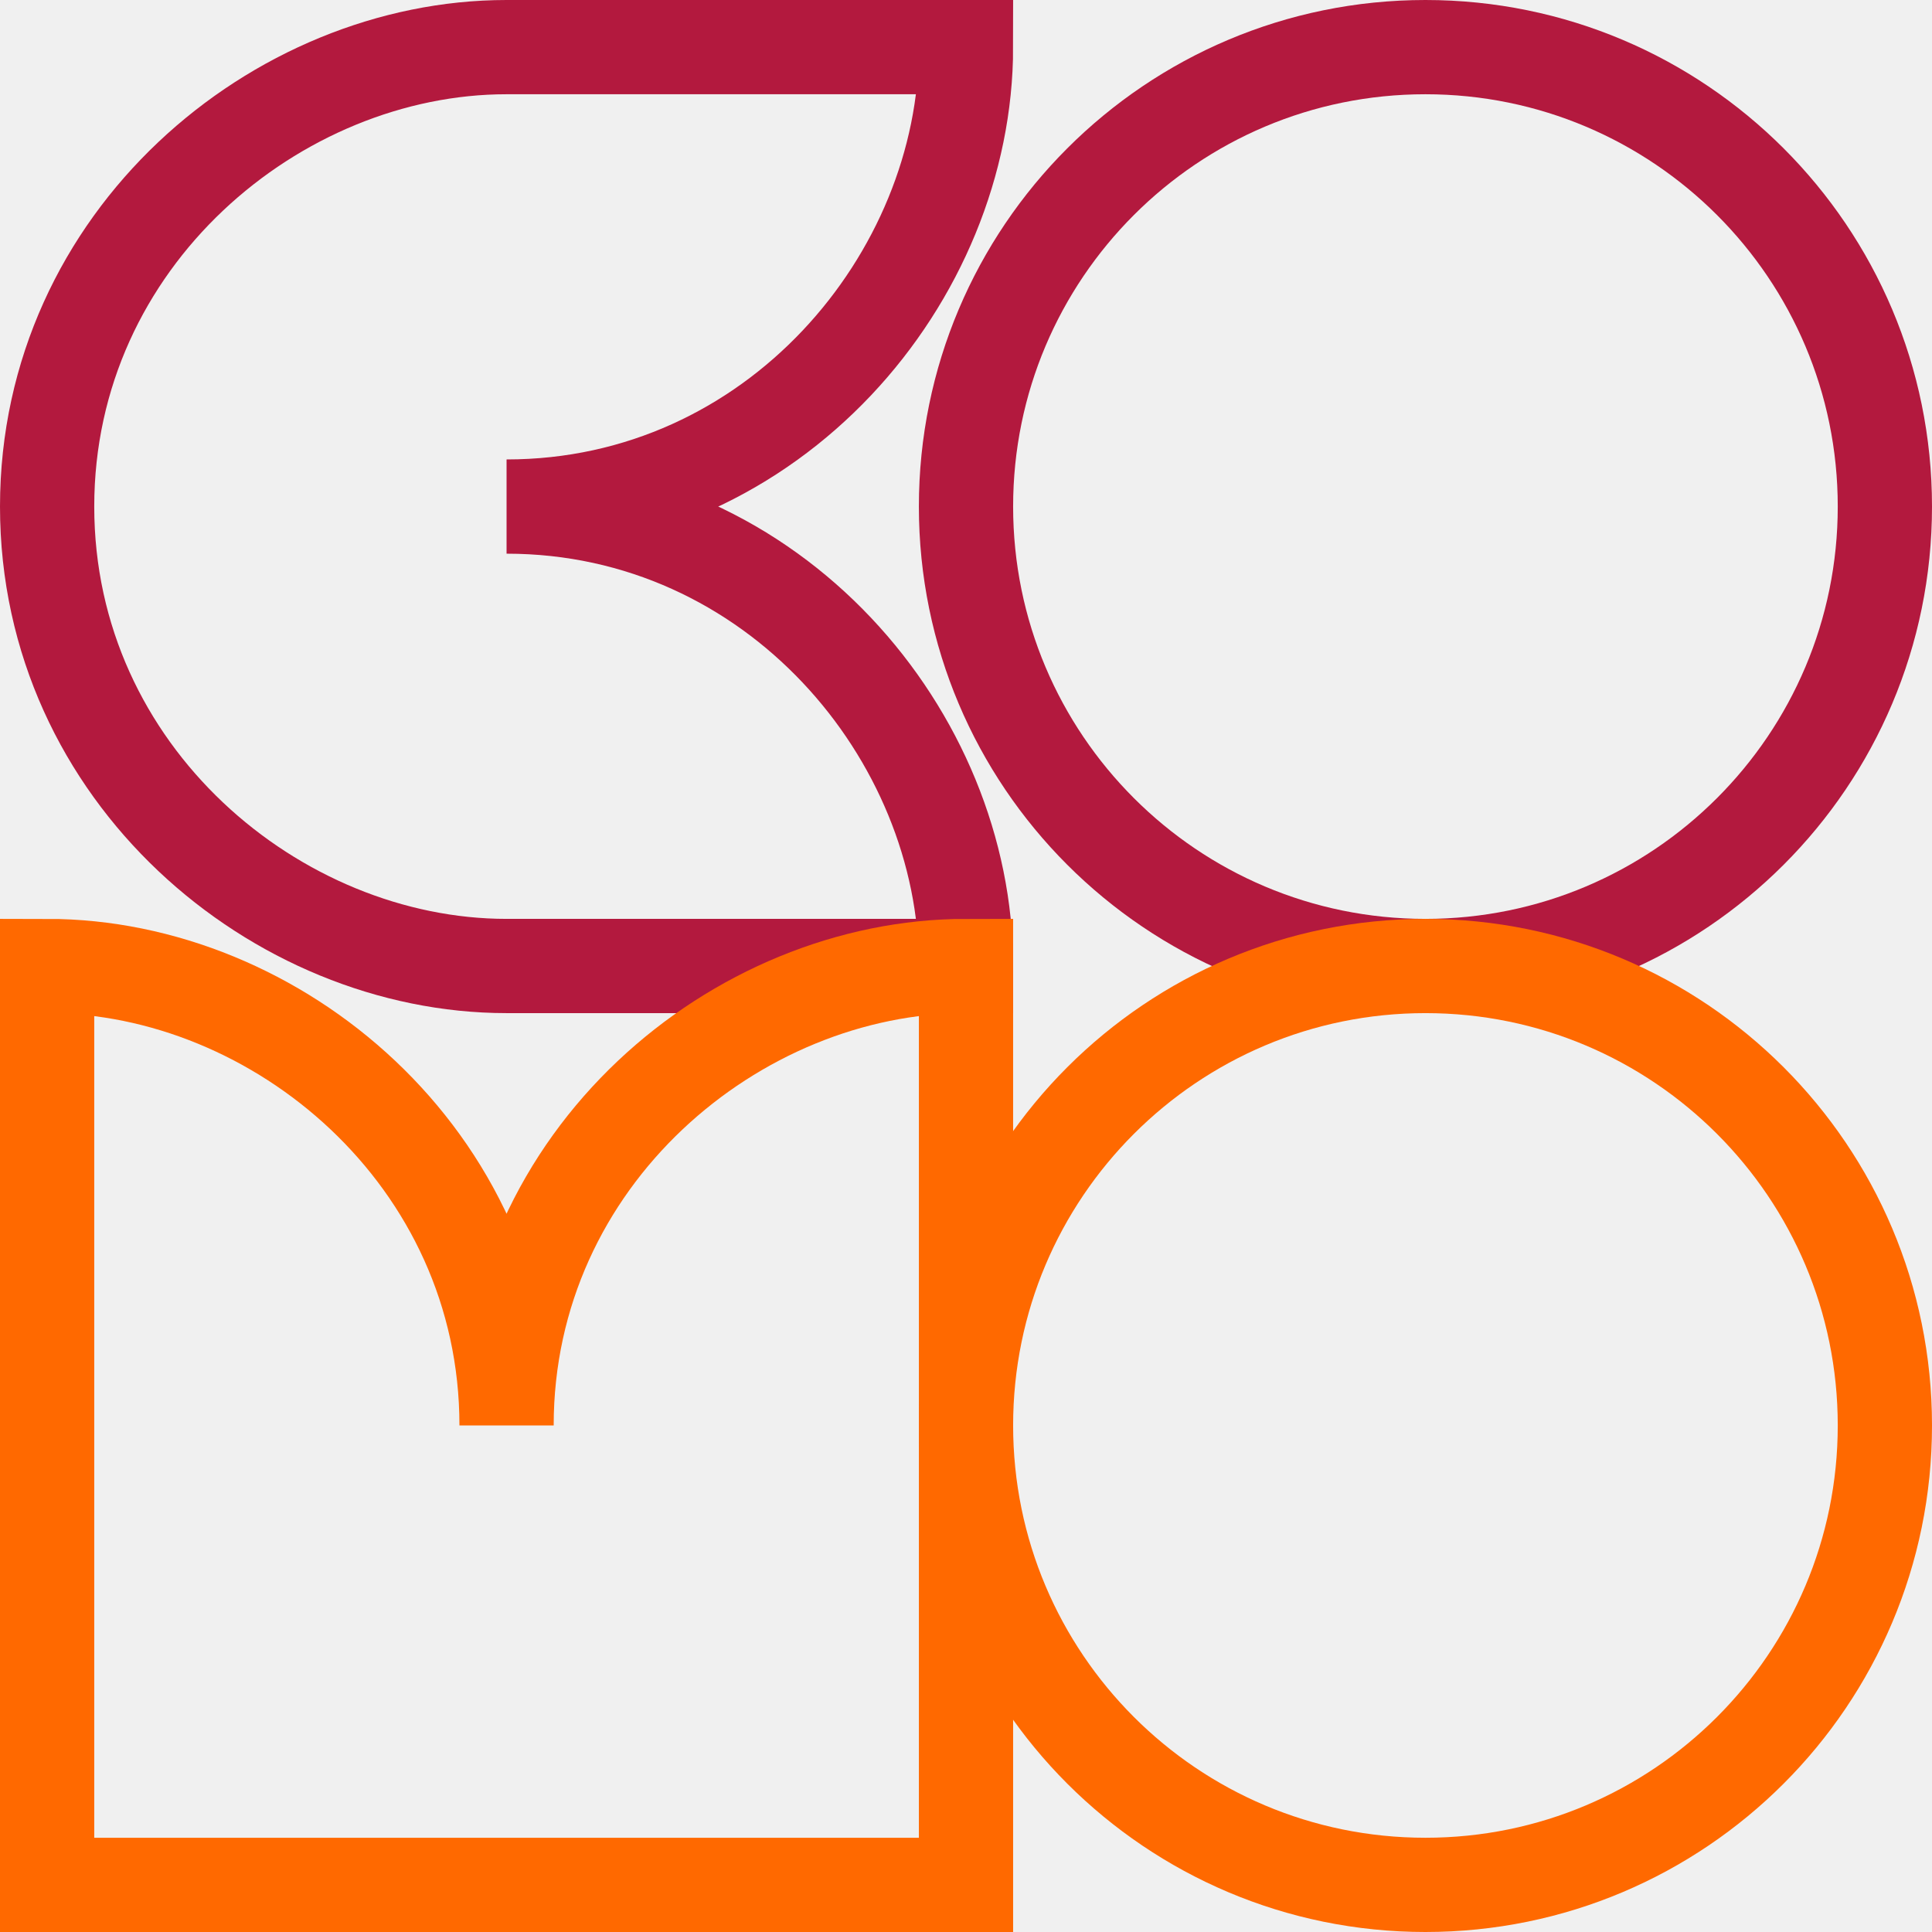
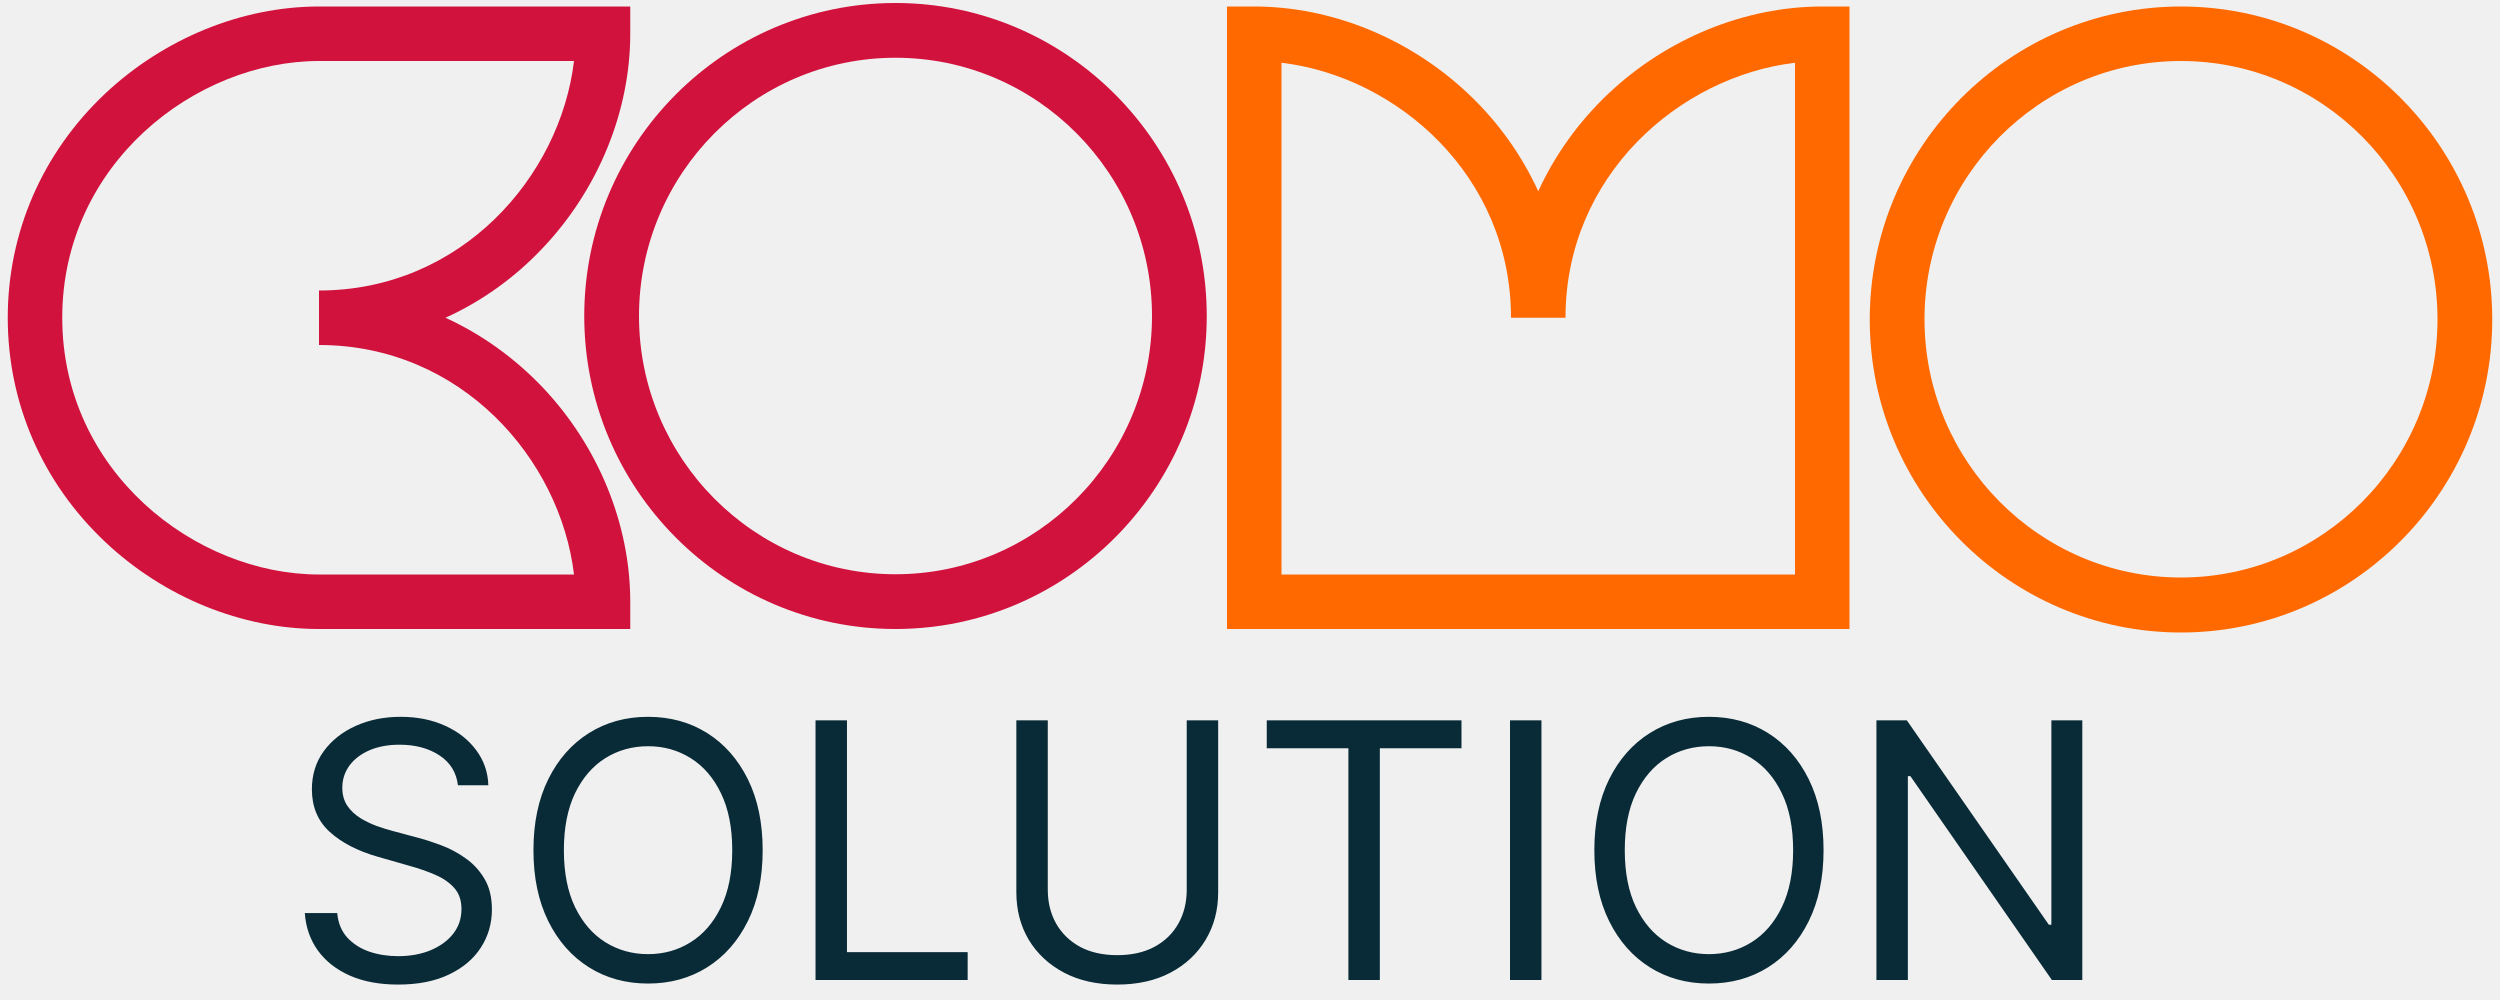
- <svg xmlns="http://www.w3.org/2000/svg" width="82" height="82" viewBox="0 0 82 82" fill="none">
-   <circle cx="60.5" cy="21.5" r="19.5" stroke="#B3193E" stroke-width="4" />
-   <path d="M41 2C41 11.75 32.875 21.5 21.5 21.5C32.875 21.5 41 31.25 41 41L21.5 41C11.75 41 2 32.875 2 21.5C2 10.125 11.75 2 21.5 2L41 2Z" stroke="#B3193E" stroke-width="4" />
-   <path d="M2 80V41C11.75 41 21.5 49.125 21.5 60.5C21.5 49.125 31.25 41 41 41V80H2Z" stroke="#FF6900" stroke-width="4" />
-   <circle cx="60.5" cy="60.5" r="19.5" stroke="#FF6900" stroke-width="4" />
+ <svg xmlns="http://www.w3.org/2000/svg" width="1000" height="400" viewBox="0 0 1000 400" fill="none">
+   <g clip-path="url(#clip0_2511_358)">
+     <path d="M358.2 251.6C289.5 251.6 233.7 195.4 233.7 126.4C233.7 57.4 289.5 1.2 358.2 1.2C426.9 1.2 482.7 57.4 482.7 126.4C482.7 195.4 426.8 251.6 358.2 251.6ZM358.2 23.1C301.6 23.1 255.6 69.5 255.6 126.4C255.6 183.3 301.6 229.7 358.2 229.7C414.8 229.7 460.8 183.3 460.8 126.4C460.8 69.5 414.8 23.1 358.2 23.1Z" fill="#D1123D" />
+     <path d="M252.1 251.6H127.6C96.7 251.6 65.5 238.9 42 216.7C16.9 193 3.1 161.2 3.1 127.1C3.1 93 16.9 61.2 42 37.5C65.5 15.4 96.7 2.6 127.6 2.6H252.1V13.5C252.1 44.4 239.4 75.6 217.2 99.1C205.9 111.1 192.7 120.5 178.2 127.1C192.6 133.7 205.8 143.1 217.2 155.1C239.4 178.6 252.1 209.8 252.1 240.7V251.6ZM127.6 24.4C78 24.4 24.9 65.7 24.9 127.1C24.9 188.5 78 229.8 127.6 229.8H229.6C224.1 183.6 184.5 138 127.6 138V116.2C184.5 116.2 224.1 70.6 229.6 24.4H127.6Z" fill="#D1123D" />
+     <path d="M872.4 253C803.7 253 747.9 196.8 747.9 127.8C747.9 58.8 803.7 2.6 872.4 2.6C941.1 2.6 996.9 58.8 996.9 127.8C996.9 196.8 941 253 872.4 253ZM872.4 24.4C815.8 24.4 769.8 70.8 769.8 127.7C769.8 184.6 815.8 231 872.4 231C929 231 975 184.6 975 127.7C975 70.8 929 24.4 872.4 24.4Z" fill="#FF6900" />
+     <path d="M739.8 251.6H490.8V2.6H501.7C532.6 2.6 563.8 15.3 587.3 37.5C599.3 48.8 608.7 62.1 615.3 76.5C621.9 62.1 631.3 48.9 643.3 37.5C666.8 15.3 698 2.6 728.9 2.6H739.8V251.6ZM512.6 229.8H718V25.1C671.8 30.6 626.2 70.2 626.2 127.1H604.4C604.4 70.2 558.8 30.6 512.6 25.1V229.8Z" fill="#FF6900" />
+     <path d="M183.172 314.109C182.563 308.97 180.095 304.981 175.768 302.141C171.441 299.302 166.133 297.882 159.845 297.882C155.247 297.882 151.224 298.626 147.776 300.113C144.361 301.601 141.691 303.646 139.764 306.249C137.87 308.852 136.924 311.81 136.924 315.123C136.924 317.895 137.583 320.279 138.902 322.273C140.254 324.234 141.978 325.874 144.074 327.192C146.17 328.477 148.367 329.542 150.666 330.387C152.965 331.198 155.078 331.858 157.005 332.365L167.553 335.205C170.257 335.914 173.266 336.895 176.579 338.146C179.926 339.397 183.121 341.104 186.163 343.267C189.24 345.397 191.775 348.136 193.77 351.483C195.765 354.829 196.762 358.937 196.762 363.805C196.762 369.417 195.291 374.488 192.35 379.018C189.443 383.548 185.183 387.149 179.571 389.819C173.993 392.49 167.215 393.826 159.236 393.826C151.799 393.826 145.359 392.625 139.916 390.225C134.507 387.825 130.247 384.478 127.137 380.185C124.06 375.891 122.319 370.905 121.914 365.225H134.895C135.234 369.147 136.552 372.392 138.851 374.961C141.184 377.497 144.125 379.39 147.674 380.641C151.258 381.858 155.112 382.466 159.236 382.466C164.037 382.466 168.347 381.689 172.167 380.134C175.988 378.545 179.013 376.347 181.245 373.541C183.476 370.702 184.591 367.389 184.591 363.602C184.591 360.154 183.628 357.348 181.701 355.184C179.774 353.021 177.238 351.263 174.094 349.911C170.95 348.558 167.553 347.375 163.902 346.361L151.123 342.71C143.009 340.377 136.586 337.047 131.853 332.72C127.12 328.392 124.753 322.73 124.753 315.732C124.753 309.917 126.325 304.846 129.469 300.519C132.647 296.158 136.907 292.777 142.248 290.377C147.624 287.943 153.624 286.726 160.251 286.726C166.944 286.726 172.894 287.926 178.101 290.326C183.307 292.692 187.431 295.938 190.474 300.062C193.55 304.187 195.173 308.869 195.342 314.109H183.172ZM305.066 340.073C305.066 351.026 303.089 360.492 299.133 368.47C295.178 376.449 289.752 382.602 282.855 386.929C275.959 391.256 268.082 393.42 259.224 393.42C250.367 393.42 242.49 391.256 235.593 386.929C228.697 382.602 223.271 376.449 219.315 368.47C215.36 360.492 213.382 351.026 213.382 340.073C213.382 329.119 215.36 319.653 219.315 311.675C223.271 303.697 228.697 297.544 235.593 293.216C242.49 288.889 250.367 286.726 259.224 286.726C268.082 286.726 275.959 288.889 282.855 293.216C289.752 297.544 295.178 303.697 299.133 311.675C303.089 319.653 305.066 329.119 305.066 340.073ZM292.896 340.073C292.896 331.08 291.391 323.49 288.383 317.304C285.408 311.117 281.368 306.435 276.263 303.257C271.192 300.079 265.512 298.49 259.224 298.49C252.936 298.49 247.24 300.079 242.135 303.257C237.064 306.435 233.024 311.117 230.015 317.304C227.04 323.49 225.553 331.08 225.553 340.073C225.553 349.065 227.04 356.655 230.015 362.842C233.024 369.028 237.064 373.711 242.135 376.888C247.24 380.066 252.936 381.655 259.224 381.655C265.512 381.655 271.192 380.066 276.263 376.888C281.368 373.711 285.408 369.028 288.383 362.842C291.391 356.655 292.896 349.065 292.896 340.073ZM326.212 392V288.145H338.789V380.844H387.065V392H326.212ZM474.692 288.145H487.268V356.909C487.268 364.008 485.595 370.347 482.248 375.925C478.935 381.469 474.253 385.847 468.201 389.059C462.15 392.237 455.05 393.826 446.903 393.826C438.755 393.826 431.656 392.237 425.604 389.059C419.553 385.847 414.854 381.469 411.507 375.925C408.194 370.347 406.537 364.008 406.537 356.909V288.145H419.114V355.894C419.114 360.965 420.229 365.479 422.46 369.434C424.692 373.356 427.87 376.449 431.994 378.714C436.152 380.945 441.122 382.061 446.903 382.061C452.684 382.061 457.653 380.945 461.812 378.714C465.97 376.449 469.148 373.356 471.345 369.434C473.576 365.479 474.692 360.965 474.692 355.894V288.145ZM506.703 299.302V288.145H584.594V299.302H551.936V392H539.36V299.302H506.703ZM616.579 288.145V392H604.003V288.145H616.579ZM729.422 340.073C729.422 351.026 727.444 360.492 723.489 368.47C719.534 376.449 714.108 382.602 707.211 386.929C700.314 391.256 692.438 393.42 683.58 393.42C674.723 393.42 666.846 391.256 659.949 386.929C653.053 382.602 647.627 376.449 643.671 368.47C639.716 360.492 637.738 351.026 637.738 340.073C637.738 329.119 639.716 319.653 643.671 311.675C647.627 303.697 653.053 297.544 659.949 293.216C666.846 288.889 674.723 286.726 683.58 286.726C692.438 286.726 700.314 288.889 707.211 293.216C714.108 297.544 719.534 303.697 723.489 311.675C727.444 319.653 729.422 329.119 729.422 340.073ZM717.252 340.073C717.252 331.08 715.747 323.49 712.738 317.304C709.763 311.117 705.724 306.435 700.619 303.257C695.548 300.079 689.868 298.49 683.58 298.49C677.292 298.49 671.596 300.079 666.491 303.257C661.42 306.435 657.38 311.117 654.371 317.304C651.396 323.49 649.909 331.08 649.909 340.073C649.909 349.065 651.396 356.655 654.371 362.842C657.38 369.028 661.42 373.711 666.491 376.888C671.596 380.066 677.292 381.655 683.58 381.655C689.868 381.655 695.548 380.066 700.619 376.888C705.724 373.711 709.763 369.028 712.738 362.842C715.747 356.655 717.252 349.065 717.252 340.073ZM832.922 288.145V392H820.751L764.159 310.458H763.144V392H750.568V288.145H762.739L819.534 369.89H820.548V288.145H832.922Z" fill="#092B37" />
+   </g>
+   <defs>
+     <clipPath id="clip0_2511_358">
+       <rect width="1000" height="400" fill="white" />
+     </clipPath>
+   </defs>
</svg>
